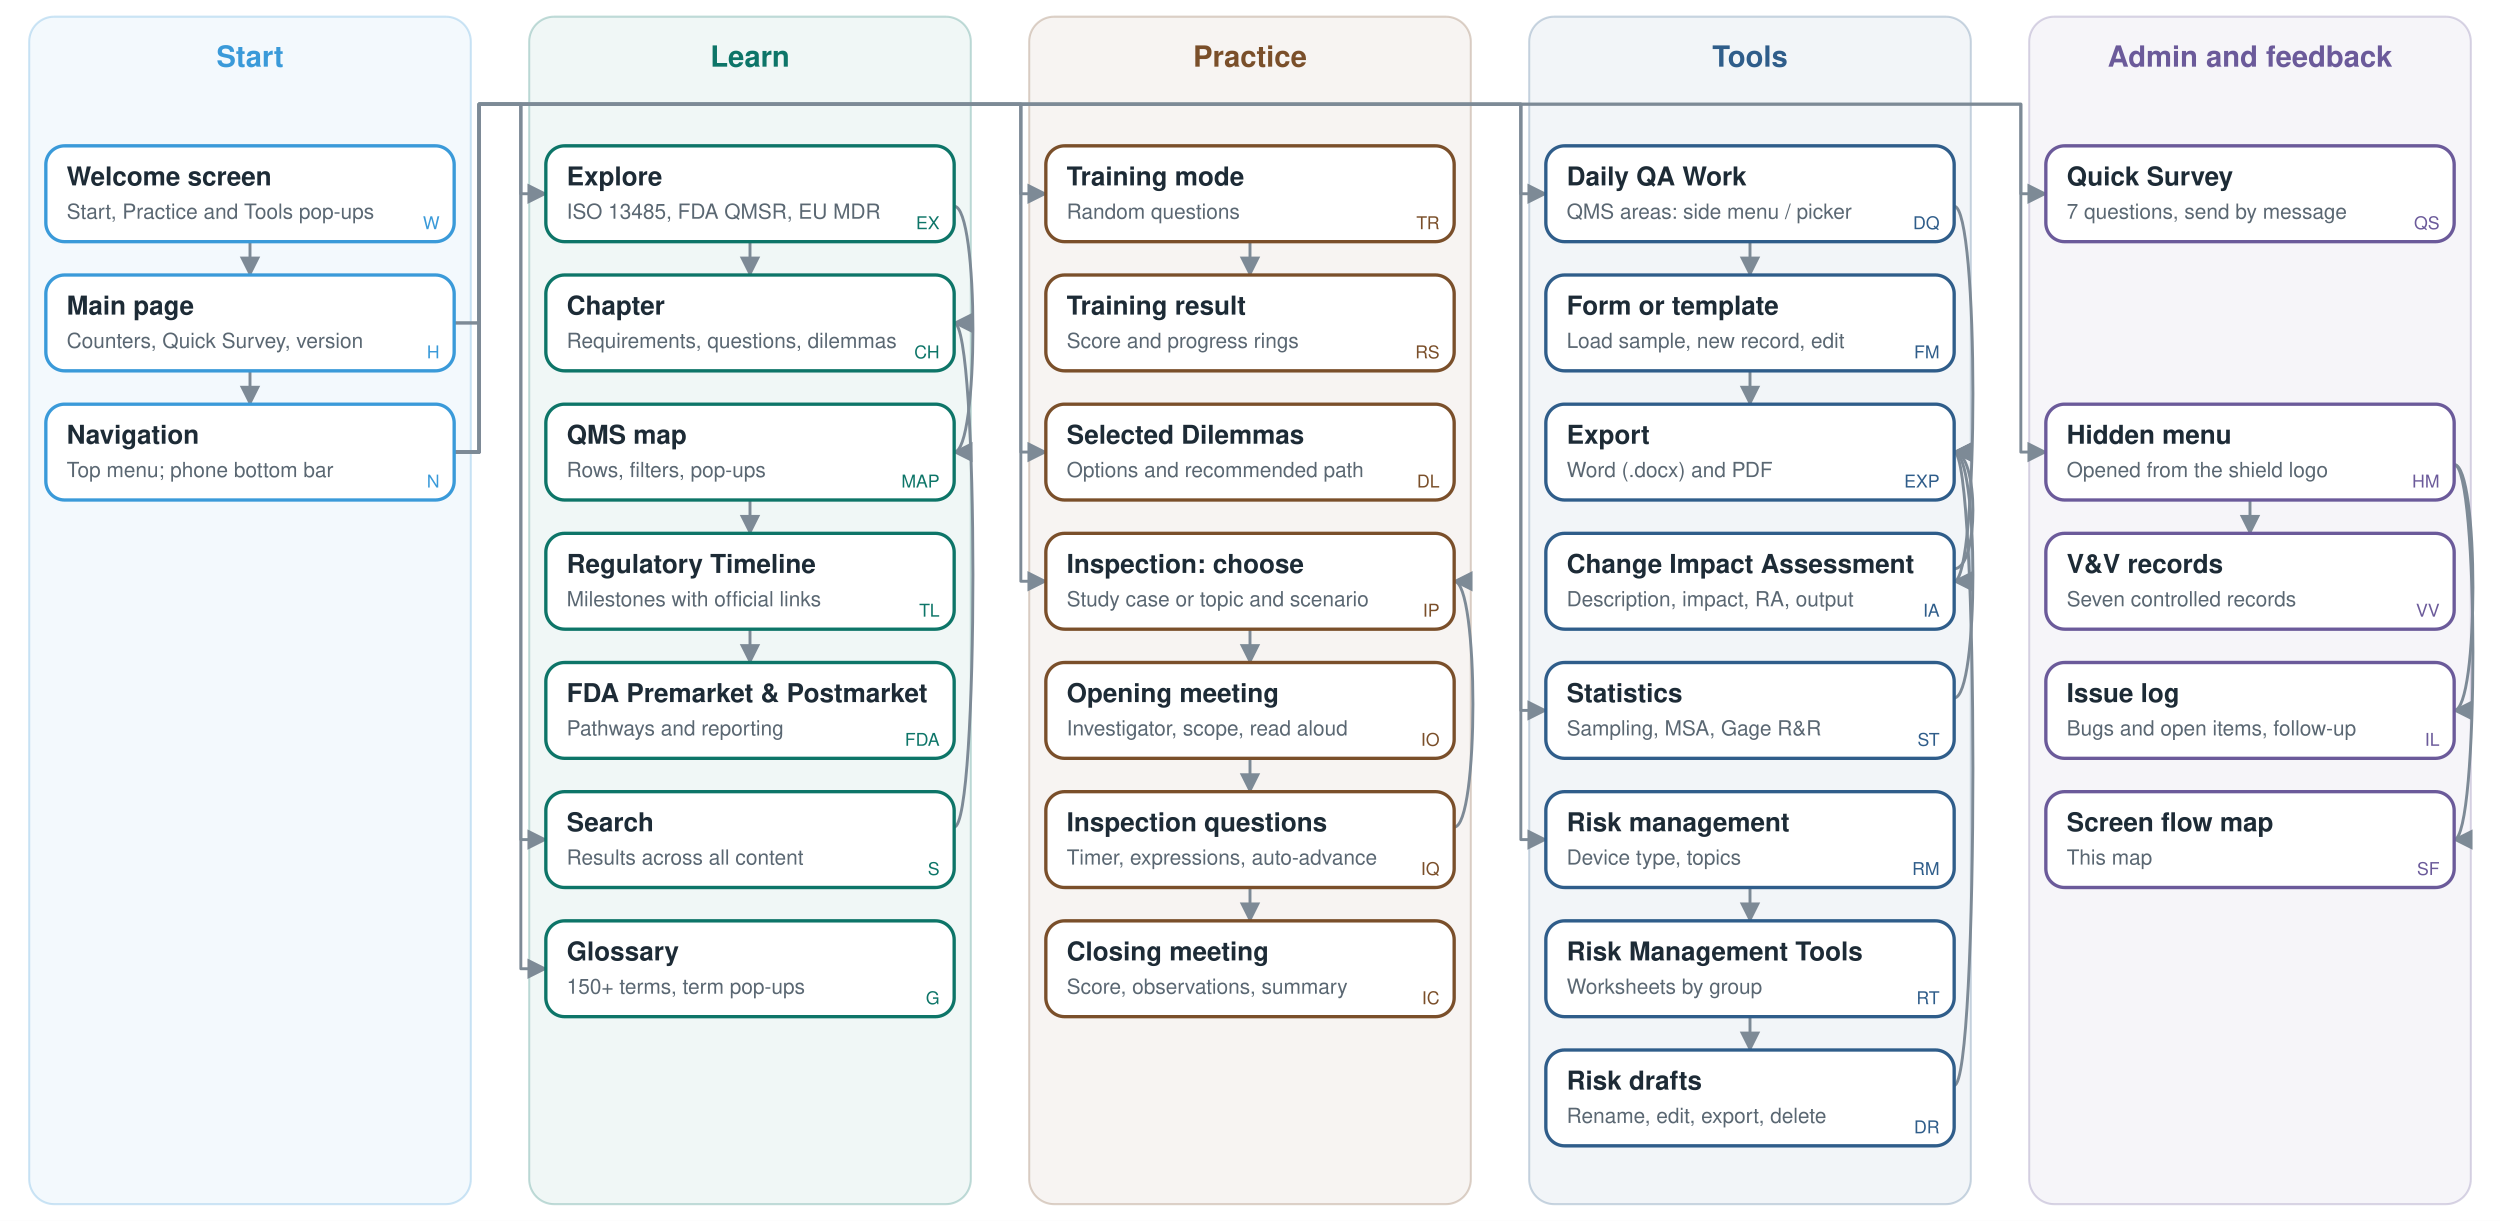
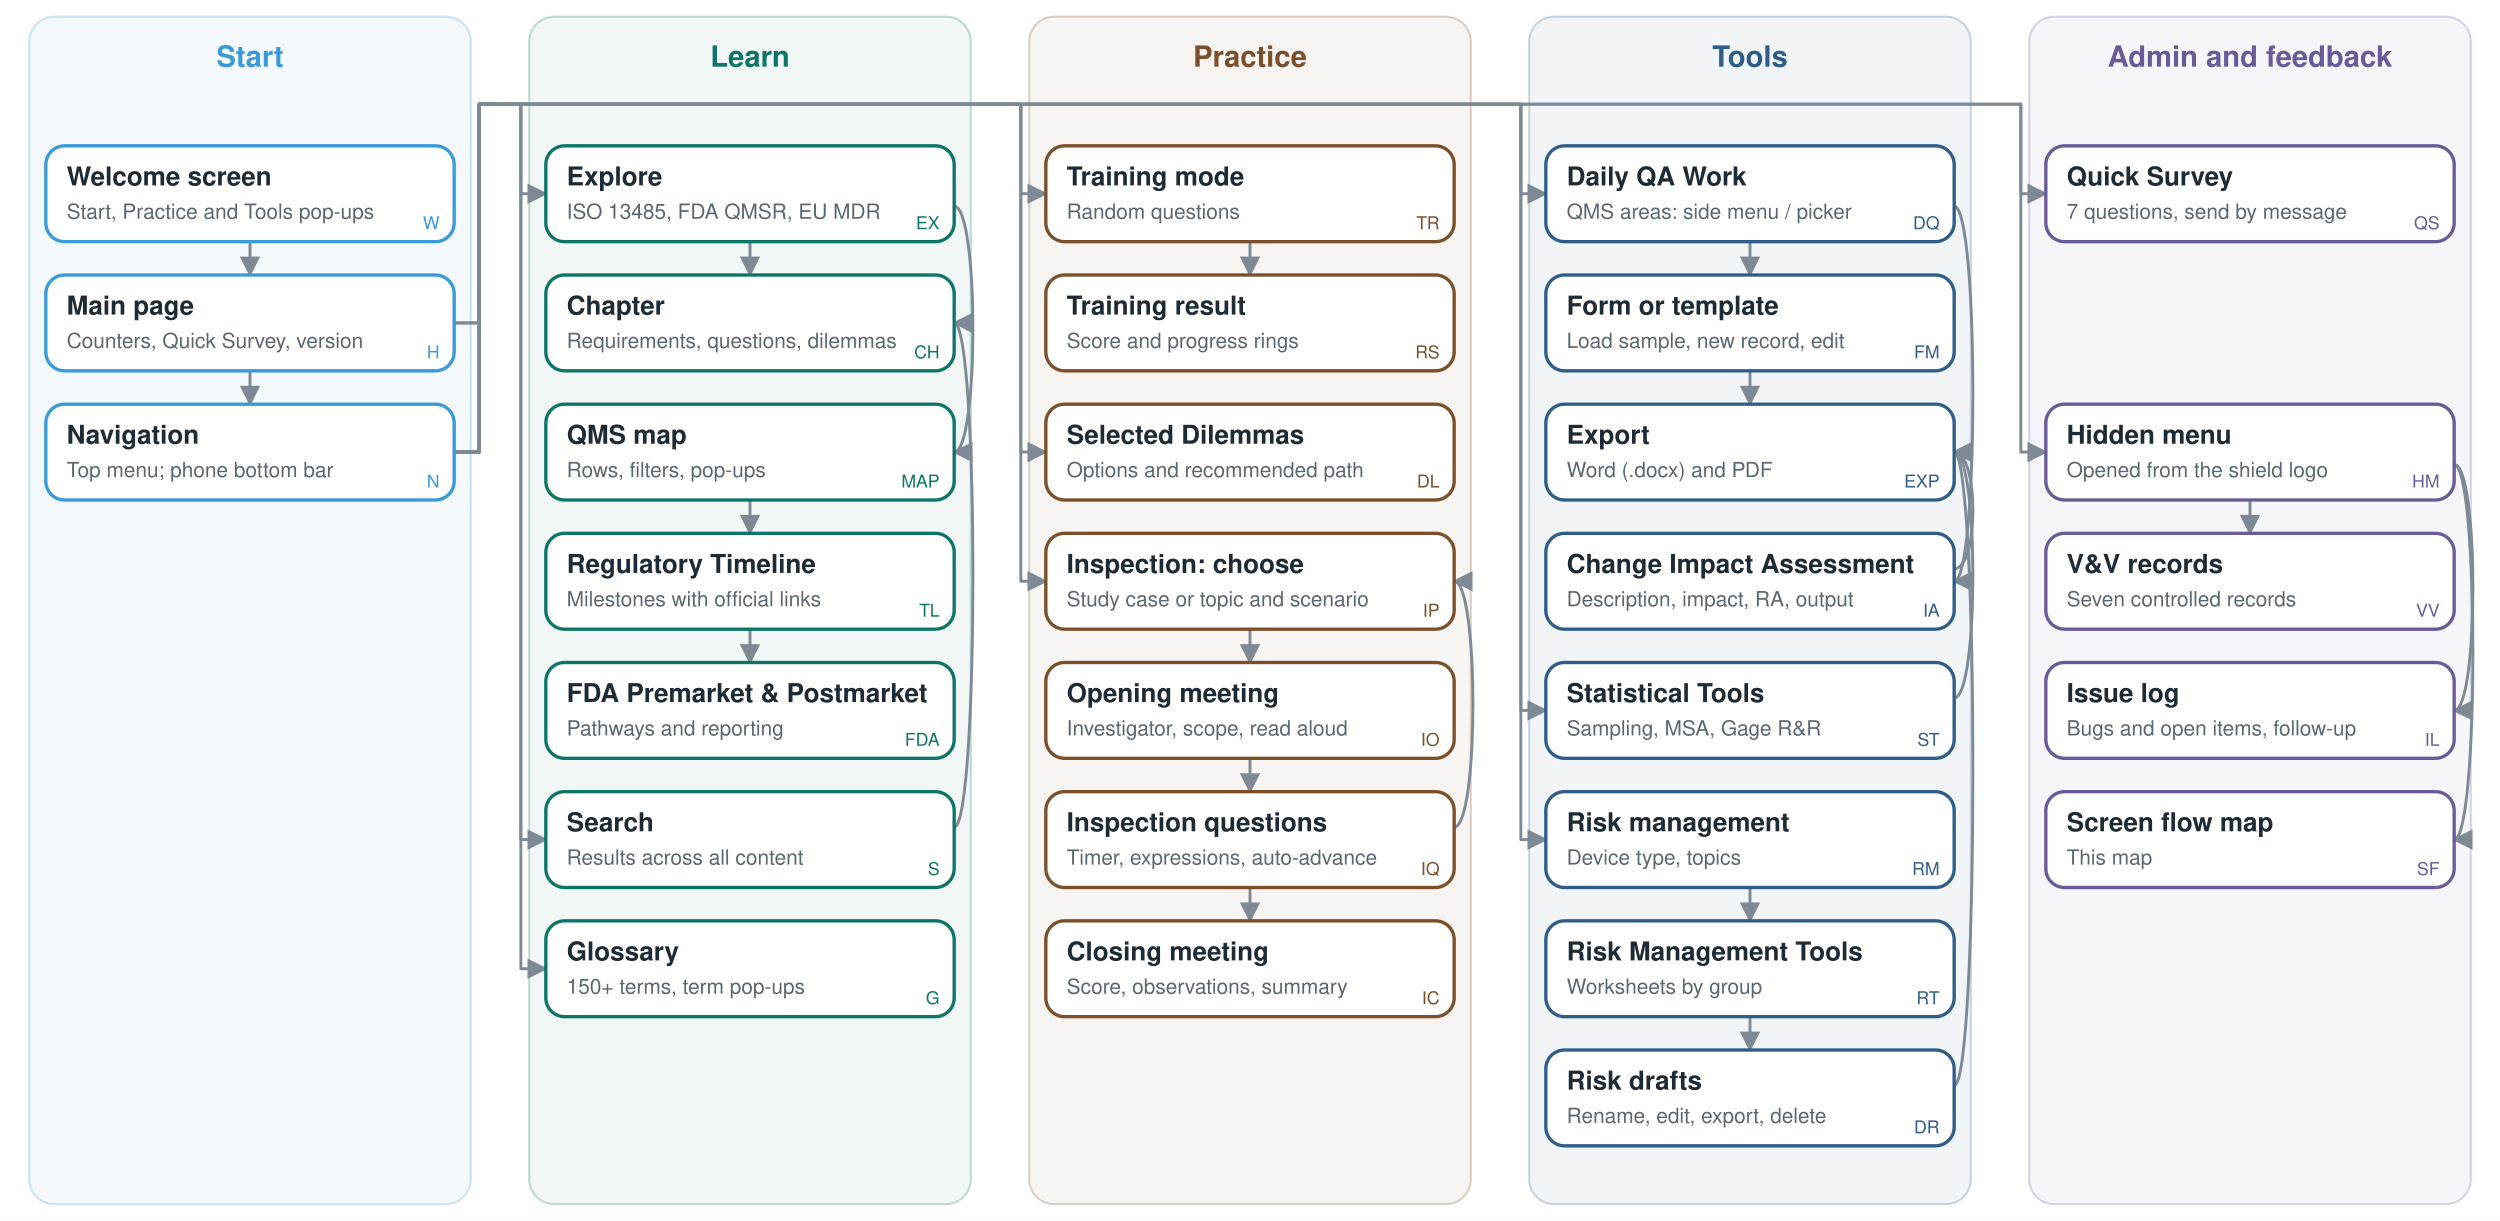
<svg xmlns="http://www.w3.org/2000/svg" viewBox="0 0 1200 586" width="1200" height="586" font-family="Helvetica, Arial, sans-serif" class="sfm">
  <defs>
    <marker id="ah" viewBox="0 0 10 10" refX="9" refY="5" markerWidth="7" markerHeight="7" orient="auto-start-reverse">
      <path d="M0 0L10 5L0 10z" fill="#7d8a96" />
    </marker>
    <marker id="ahh" viewBox="0 0 10 10" refX="9" refY="5" markerWidth="7" markerHeight="7" orient="auto-start-reverse">
      <path d="M0 0L10 5L0 10z" fill="#d1495b" />
    </marker>
  </defs>
  <rect width="1200" height="586" fill="#ffffff" />
  <rect x="14" y="8" width="212" height="570" rx="12" fill="#3a9ad9" fill-opacity=".06" stroke="#3a9ad9" stroke-opacity=".25" />
  <text x="120.0" y="32" text-anchor="middle" font-size="14" font-weight="700" fill="#3a9ad9">Start</text>
  <rect x="254" y="8" width="212" height="570" rx="12" fill="#0d7568" fill-opacity=".06" stroke="#0d7568" stroke-opacity=".25" />
  <text x="360.0" y="32" text-anchor="middle" font-size="14" font-weight="700" fill="#0d7568">Learn</text>
  <rect x="494" y="8" width="212" height="570" rx="12" fill="#7a4f2a" fill-opacity=".06" stroke="#7a4f2a" stroke-opacity=".25" />
  <text x="600.0" y="32" text-anchor="middle" font-size="14" font-weight="700" fill="#7a4f2a">Practice</text>
  <rect x="734" y="8" width="212" height="570" rx="12" fill="#2f5d8a" fill-opacity=".06" stroke="#2f5d8a" stroke-opacity=".25" />
  <text x="840.0" y="32" text-anchor="middle" font-size="14" font-weight="700" fill="#2f5d8a">Tools</text>
  <rect x="974" y="8" width="212" height="570" rx="12" fill="#6b5a9a" fill-opacity=".06" stroke="#6b5a9a" stroke-opacity=".25" />
  <text x="1080.0" y="32" text-anchor="middle" font-size="14" font-weight="700" fill="#6b5a9a">Admin and feedback</text>
  <path class="e fHF01" d="M120.0 116 L120.0 132" fill="none" stroke="#7d8a96" stroke-width="1.4" stroke-linejoin="round" marker-end="url(#ah)" />
  <path class="e fHF01" d="M120.0 178 L120.0 194" fill="none" stroke="#7d8a96" stroke-width="1.4" stroke-linejoin="round" marker-end="url(#ah)" />
  <path class="e fHF01 fHF03" d="M218 217.0 L230 217.0 L230 50 L250 50 L250 93.0 L262 93.0" fill="none" stroke="#7d8a96" stroke-width="1.4" stroke-linejoin="round" marker-end="url(#ah)" />
  <path class="e fHF01" d="M360.0 116 L360.0 132" fill="none" stroke="#7d8a96" stroke-width="1.4" stroke-linejoin="round" marker-end="url(#ah)" />
  <path class="e fHF03" d="M458 99.0 C470 99.0 470 217.0 458 217.0" fill="none" stroke="#7d8a96" stroke-width="1.4" stroke-linejoin="round" marker-end="url(#ah)" />
  <path class="e fHF03" d="M360.0 240 L360.0 256" fill="none" stroke="#7d8a96" stroke-width="1.4" stroke-linejoin="round" marker-end="url(#ah)" />
  <path class="e fHF03" d="M360.0 302 L360.0 318" fill="none" stroke="#7d8a96" stroke-width="1.4" stroke-linejoin="round" marker-end="url(#ah)" />
  <path class="e fHF02" d="M218 217.0 L230 217.0 L230 50 L250 50 L250 403.0 L262 403.0" fill="none" stroke="#7d8a96" stroke-width="1.4" stroke-linejoin="round" marker-end="url(#ah)" />
  <path class="e fHF02" d="M458 397.0 C470 397.0 470 155.0 458 155.0" fill="none" stroke="#7d8a96" stroke-width="1.4" stroke-linejoin="round" marker-end="url(#ah)" />
  <path class="e fHF02" d="M218 217.0 L230 217.0 L230 50 L250 50 L250 465.0 L262 465.0" fill="none" stroke="#7d8a96" stroke-width="1.4" stroke-linejoin="round" marker-end="url(#ah)" />
  <path class="e fHF04" d="M218 217.0 L230 217.0 L230 50 L490 50 L490 93.0 L502 93.0" fill="none" stroke="#7d8a96" stroke-width="1.4" stroke-linejoin="round" marker-end="url(#ah)" />
  <path class="e fHF04" d="M600.0 116 L600.0 132" fill="none" stroke="#7d8a96" stroke-width="1.4" stroke-linejoin="round" marker-end="url(#ah)" />
  <path class="e fHF05" d="M218 217.0 L230 217.0 L230 50 L490 50 L490 217.0 L502 217.0" fill="none" stroke="#7d8a96" stroke-width="1.4" stroke-linejoin="round" marker-end="url(#ah)" />
  <path class="e fHF06" d="M218 217.0 L230 217.0 L230 50 L490 50 L490 279.0 L502 279.0" fill="none" stroke="#7d8a96" stroke-width="1.4" stroke-linejoin="round" marker-end="url(#ah)" />
  <path class="e fHF06" d="M600.0 302 L600.0 318" fill="none" stroke="#7d8a96" stroke-width="1.4" stroke-linejoin="round" marker-end="url(#ah)" />
  <path class="e fHF06" d="M600.0 364 L600.0 380" fill="none" stroke="#7d8a96" stroke-width="1.4" stroke-linejoin="round" marker-end="url(#ah)" />
  <path class="e fHF06" d="M600.0 426 L600.0 442" fill="none" stroke="#7d8a96" stroke-width="1.4" stroke-linejoin="round" marker-end="url(#ah)" />
  <path class="e fAF01" d="M698 397.0 C710 397.0 710 279.0 698 279.0" fill="none" stroke="#7d8a96" stroke-width="1.4" stroke-linejoin="round" marker-end="url(#ah)" />
  <path class="e fHF07 fHF08" d="M218 217.0 L230 217.0 L230 50 L730 50 L730 93.0 L742 93.0" fill="none" stroke="#7d8a96" stroke-width="1.4" stroke-linejoin="round" marker-end="url(#ah)" />
  <path class="e fHF07" d="M840.0 116 L840.0 132" fill="none" stroke="#7d8a96" stroke-width="1.4" stroke-linejoin="round" marker-end="url(#ah)" />
  <path class="e fHF07" d="M840.0 178 L840.0 194" fill="none" stroke="#7d8a96" stroke-width="1.4" stroke-linejoin="round" marker-end="url(#ah)" />
  <path class="e fHF08" d="M938 99.0 C950 99.0 950 279.0 938 279.0" fill="none" stroke="#7d8a96" stroke-width="1.4" stroke-linejoin="round" marker-end="url(#ah)" />
  <path class="e fHF08" d="M938 273.0 C950 273.0 950 217.0 938 217.0" fill="none" stroke="#7d8a96" stroke-width="1.4" stroke-linejoin="round" marker-end="url(#ah)" />
  <path class="e fHF09" d="M218 217.0 L230 217.0 L230 50 L730 50 L730 341.0 L742 341.0" fill="none" stroke="#7d8a96" stroke-width="1.4" stroke-linejoin="round" marker-end="url(#ah)" />
  <path class="e fHF09" d="M938 335.0 C950 335.0 950 217.0 938 217.0" fill="none" stroke="#7d8a96" stroke-width="1.4" stroke-linejoin="round" marker-end="url(#ah)" />
  <path class="e fHF10" d="M218 217.0 L230 217.0 L230 50 L730 50 L730 403.0 L742 403.0" fill="none" stroke="#7d8a96" stroke-width="1.4" stroke-linejoin="round" marker-end="url(#ah)" />
  <path class="e fHF10" d="M840.0 426 L840.0 442" fill="none" stroke="#7d8a96" stroke-width="1.4" stroke-linejoin="round" marker-end="url(#ah)" />
  <path class="e fHF10" d="M840.0 488 L840.0 504" fill="none" stroke="#7d8a96" stroke-width="1.4" stroke-linejoin="round" marker-end="url(#ah)" />
  <path class="e fHF10" d="M938 521.0 C950 521.0 950 217.0 938 217.0" fill="none" stroke="#7d8a96" stroke-width="1.4" stroke-linejoin="round" marker-end="url(#ah)" />
  <path class="e fHF11" d="M218 155.0 L230 155.0 L230 50 L970 50 L970 93.0 L982 93.0" fill="none" stroke="#7d8a96" stroke-width="1.4" stroke-linejoin="round" marker-end="url(#ah)" />
  <path class="e fHF12" d="M218 155.0 L230 155.0 L230 50 L970 50 L970 217.0 L982 217.0" fill="none" stroke="#7d8a96" stroke-width="1.4" stroke-linejoin="round" marker-end="url(#ah)" />
  <path class="e fHF12" d="M1080.0 240 L1080.0 256" fill="none" stroke="#7d8a96" stroke-width="1.4" stroke-linejoin="round" marker-end="url(#ah)" />
  <path class="e fHF12" d="M1178 223.0 C1190 223.0 1190 341.0 1178 341.0" fill="none" stroke="#7d8a96" stroke-width="1.4" stroke-linejoin="round" marker-end="url(#ah)" />
  <path class="e fHF12" d="M1178 223.0 C1190 223.0 1190 403.0 1178 403.0" fill="none" stroke="#7d8a96" stroke-width="1.4" stroke-linejoin="round" marker-end="url(#ah)" />
  <g class="n fHF01 fAF06" data-id="W">
    <rect x="22" y="70" width="196" height="46" rx="9" fill="#ffffff" stroke="#3a9ad9" stroke-width="1.6" />
    <text x="32" y="89" font-size="12.5" font-weight="700" fill="#1d2b36">Welcome screen</text>
    <text x="32" y="105" font-size="10" fill="#5a6772">Start, Practice and Tools pop-ups</text>
    <text x="211" y="110" font-size="8.5" text-anchor="end" fill="#3a9ad9">W</text>
  </g>
  <g class="n fHF01 fHF11 fHF12 fAF06" data-id="H">
    <rect x="22" y="132" width="196" height="46" rx="9" fill="#ffffff" stroke="#3a9ad9" stroke-width="1.6" />
    <text x="32" y="151" font-size="12.5" font-weight="700" fill="#1d2b36">Main page</text>
    <text x="32" y="167" font-size="10" fill="#5a6772">Counters, Quick Survey, version</text>
    <text x="211" y="172" font-size="8.5" text-anchor="end" fill="#3a9ad9">H</text>
  </g>
  <g class="n fHF01 fHF02 fHF04 fHF05 fHF06 fHF07 fHF08 fHF09 fHF10 fAF05" data-id="N">
    <rect x="22" y="194" width="196" height="46" rx="9" fill="#ffffff" stroke="#3a9ad9" stroke-width="1.6" />
    <text x="32" y="213" font-size="12.5" font-weight="700" fill="#1d2b36">Navigation</text>
    <text x="32" y="229" font-size="10" fill="#5a6772">Top menu; phone bottom bar</text>
    <text x="211" y="234" font-size="8.5" text-anchor="end" fill="#3a9ad9">N</text>
  </g>
  <g class="n fHF01 fHF03" data-id="EX">
    <rect x="262" y="70" width="196" height="46" rx="9" fill="#ffffff" stroke="#0d7568" stroke-width="1.6" />
    <text x="272" y="89" font-size="12.5" font-weight="700" fill="#1d2b36">Explore</text>
    <text x="272" y="105" font-size="10" fill="#5a6772">ISO 13485, FDA QMSR, EU MDR</text>
    <text x="451" y="110" font-size="8.5" text-anchor="end" fill="#0d7568">EX</text>
  </g>
  <g class="n fHF01 fHF02" data-id="CH">
    <rect x="262" y="132" width="196" height="46" rx="9" fill="#ffffff" stroke="#0d7568" stroke-width="1.6" />
    <text x="272" y="151" font-size="12.5" font-weight="700" fill="#1d2b36">Chapter</text>
    <text x="272" y="167" font-size="10" fill="#5a6772">Requirements, questions, dilemmas</text>
    <text x="451" y="172" font-size="8.5" text-anchor="end" fill="#0d7568">CH</text>
  </g>
  <g class="n fHF03" data-id="MAP">
    <rect x="262" y="194" width="196" height="46" rx="9" fill="#ffffff" stroke="#0d7568" stroke-width="1.6" />
    <text x="272" y="213" font-size="12.5" font-weight="700" fill="#1d2b36">QMS map</text>
    <text x="272" y="229" font-size="10" fill="#5a6772">Rows, filters, pop-ups</text>
    <text x="451" y="234" font-size="8.5" text-anchor="end" fill="#0d7568">MAP</text>
  </g>
  <g class="n fHF03" data-id="TL">
    <rect x="262" y="256" width="196" height="46" rx="9" fill="#ffffff" stroke="#0d7568" stroke-width="1.6" />
    <text x="272" y="275" font-size="12.5" font-weight="700" fill="#1d2b36">Regulatory Timeline</text>
    <text x="272" y="291" font-size="10" fill="#5a6772">Milestones with official links</text>
    <text x="451" y="296" font-size="8.5" text-anchor="end" fill="#0d7568">TL</text>
  </g>
  <g class="n fHF03" data-id="FDA">
    <rect x="262" y="318" width="196" height="46" rx="9" fill="#ffffff" stroke="#0d7568" stroke-width="1.6" />
    <text x="272" y="337" font-size="12.5" font-weight="700" fill="#1d2b36">FDA Premarket &amp; Postmarket</text>
    <text x="272" y="353" font-size="10" fill="#5a6772">Pathways and reporting</text>
    <text x="451" y="358" font-size="8.5" text-anchor="end" fill="#0d7568">FDA</text>
  </g>
  <g class="n fHF02" data-id="S">
    <rect x="262" y="380" width="196" height="46" rx="9" fill="#ffffff" stroke="#0d7568" stroke-width="1.6" />
    <text x="272" y="399" font-size="12.5" font-weight="700" fill="#1d2b36">Search</text>
    <text x="272" y="415" font-size="10" fill="#5a6772">Results across all content</text>
    <text x="451" y="420" font-size="8.5" text-anchor="end" fill="#0d7568">S</text>
  </g>
  <g class="n fHF02" data-id="G">
    <rect x="262" y="442" width="196" height="46" rx="9" fill="#ffffff" stroke="#0d7568" stroke-width="1.6" />
    <text x="272" y="461" font-size="12.5" font-weight="700" fill="#1d2b36">Glossary</text>
    <text x="272" y="477" font-size="10" fill="#5a6772">150+ terms, term pop-ups</text>
    <text x="451" y="482" font-size="8.5" text-anchor="end" fill="#0d7568">G</text>
  </g>
  <g class="n fHF04" data-id="TR">
    <rect x="502" y="70" width="196" height="46" rx="9" fill="#ffffff" stroke="#7a4f2a" stroke-width="1.6" />
    <text x="512" y="89" font-size="12.5" font-weight="700" fill="#1d2b36">Training mode</text>
    <text x="512" y="105" font-size="10" fill="#5a6772">Random questions</text>
    <text x="691" y="110" font-size="8.5" text-anchor="end" fill="#7a4f2a">TR</text>
  </g>
  <g class="n fHF04 fAF07" data-id="RS">
    <rect x="502" y="132" width="196" height="46" rx="9" fill="#ffffff" stroke="#7a4f2a" stroke-width="1.6" />
    <text x="512" y="151" font-size="12.5" font-weight="700" fill="#1d2b36">Training result</text>
    <text x="512" y="167" font-size="10" fill="#5a6772">Score and progress rings</text>
    <text x="691" y="172" font-size="8.5" text-anchor="end" fill="#7a4f2a">RS</text>
  </g>
  <g class="n fHF05" data-id="DL">
    <rect x="502" y="194" width="196" height="46" rx="9" fill="#ffffff" stroke="#7a4f2a" stroke-width="1.6" />
    <text x="512" y="213" font-size="12.5" font-weight="700" fill="#1d2b36">Selected Dilemmas</text>
    <text x="512" y="229" font-size="10" fill="#5a6772">Options and recommended path</text>
    <text x="691" y="234" font-size="8.5" text-anchor="end" fill="#7a4f2a">DL</text>
  </g>
  <g class="n fHF06 fAF01" data-id="IP">
    <rect x="502" y="256" width="196" height="46" rx="9" fill="#ffffff" stroke="#7a4f2a" stroke-width="1.6" />
    <text x="512" y="275" font-size="12.5" font-weight="700" fill="#1d2b36">Inspection: choose</text>
    <text x="512" y="291" font-size="10" fill="#5a6772">Study case or topic and scenario</text>
    <text x="691" y="296" font-size="8.5" text-anchor="end" fill="#7a4f2a">IP</text>
  </g>
  <g class="n fHF06" data-id="IO">
    <rect x="502" y="318" width="196" height="46" rx="9" fill="#ffffff" stroke="#7a4f2a" stroke-width="1.6" />
    <text x="512" y="337" font-size="12.5" font-weight="700" fill="#1d2b36">Opening meeting</text>
    <text x="512" y="353" font-size="10" fill="#5a6772">Investigator, scope, read aloud</text>
    <text x="691" y="358" font-size="8.5" text-anchor="end" fill="#7a4f2a">IO</text>
  </g>
  <g class="n fHF06 fAF01 fAF02" data-id="IQ">
    <rect x="502" y="380" width="196" height="46" rx="9" fill="#ffffff" stroke="#7a4f2a" stroke-width="1.6" />
    <text x="512" y="399" font-size="12.5" font-weight="700" fill="#1d2b36">Inspection questions</text>
    <text x="512" y="415" font-size="10" fill="#5a6772">Timer, expressions, auto-advance</text>
    <text x="691" y="420" font-size="8.5" text-anchor="end" fill="#7a4f2a">IQ</text>
  </g>
  <g class="n fHF06" data-id="IC">
    <rect x="502" y="442" width="196" height="46" rx="9" fill="#ffffff" stroke="#7a4f2a" stroke-width="1.6" />
    <text x="512" y="461" font-size="12.5" font-weight="700" fill="#1d2b36">Closing meeting</text>
    <text x="512" y="477" font-size="10" fill="#5a6772">Score, observations, summary</text>
    <text x="691" y="482" font-size="8.5" text-anchor="end" fill="#7a4f2a">IC</text>
  </g>
  <g class="n fHF07 fHF08 fAF05" data-id="DQ">
    <rect x="742" y="70" width="196" height="46" rx="9" fill="#ffffff" stroke="#2f5d8a" stroke-width="1.6" />
    <text x="752" y="89" font-size="12.5" font-weight="700" fill="#1d2b36">Daily QA Work</text>
    <text x="752" y="105" font-size="10" fill="#5a6772">QMS areas: side menu / picker</text>
    <text x="931" y="110" font-size="8.5" text-anchor="end" fill="#2f5d8a">DQ</text>
  </g>
  <g class="n fHF07 fAF04" data-id="FM">
    <rect x="742" y="132" width="196" height="46" rx="9" fill="#ffffff" stroke="#2f5d8a" stroke-width="1.6" />
    <text x="752" y="151" font-size="12.5" font-weight="700" fill="#1d2b36">Form or template</text>
    <text x="752" y="167" font-size="10" fill="#5a6772">Load sample, new record, edit</text>
    <text x="931" y="172" font-size="8.5" text-anchor="end" fill="#2f5d8a">FM</text>
  </g>
  <g class="n fHF07 fHF08 fHF09 fHF10 fAF04" data-id="EXP">
    <rect x="742" y="194" width="196" height="46" rx="9" fill="#ffffff" stroke="#2f5d8a" stroke-width="1.6" />
    <text x="752" y="213" font-size="12.5" font-weight="700" fill="#1d2b36">Export</text>
    <text x="752" y="229" font-size="10" fill="#5a6772">Word (.docx) and PDF</text>
    <text x="931" y="234" font-size="8.5" text-anchor="end" fill="#2f5d8a">EXP</text>
  </g>
  <g class="n fHF08" data-id="IA">
    <rect x="742" y="256" width="196" height="46" rx="9" fill="#ffffff" stroke="#2f5d8a" stroke-width="1.6" />
    <text x="752" y="275" font-size="12.5" font-weight="700" fill="#1d2b36">Change Impact Assessment</text>
    <text x="752" y="291" font-size="10" fill="#5a6772">Description, impact, RA, output</text>
    <text x="931" y="296" font-size="8.5" text-anchor="end" fill="#2f5d8a">IA</text>
  </g>
  <g class="n fHF09" data-id="ST">
    <rect x="742" y="318" width="196" height="46" rx="9" fill="#ffffff" stroke="#2f5d8a" stroke-width="1.6" />
-     <text x="752" y="337" font-size="12.5" font-weight="700" fill="#1d2b36">Statistics</text>
+     <text x="752" y="337" font-size="12.5" font-weight="700" fill="#1d2b36">Statistical Tools</text>
    <text x="752" y="353" font-size="10" fill="#5a6772">Sampling, MSA, Gage R&amp;R</text>
    <text x="931" y="358" font-size="8.5" text-anchor="end" fill="#2f5d8a">ST</text>
  </g>
  <g class="n fHF10 fAF05" data-id="RM">
    <rect x="742" y="380" width="196" height="46" rx="9" fill="#ffffff" stroke="#2f5d8a" stroke-width="1.6" />
    <text x="752" y="399" font-size="12.5" font-weight="700" fill="#1d2b36">Risk management</text>
    <text x="752" y="415" font-size="10" fill="#5a6772">Device type, topics</text>
    <text x="931" y="420" font-size="8.5" text-anchor="end" fill="#2f5d8a">RM</text>
  </g>
  <g class="n fHF10" data-id="RT">
    <rect x="742" y="442" width="196" height="46" rx="9" fill="#ffffff" stroke="#2f5d8a" stroke-width="1.6" />
    <text x="752" y="461" font-size="12.5" font-weight="700" fill="#1d2b36">Risk Management Tools</text>
    <text x="752" y="477" font-size="10" fill="#5a6772">Worksheets by group</text>
    <text x="931" y="482" font-size="8.5" text-anchor="end" fill="#2f5d8a">RT</text>
  </g>
  <g class="n fHF10" data-id="DR">
    <rect x="742" y="504" width="196" height="46" rx="9" fill="#ffffff" stroke="#2f5d8a" stroke-width="1.6" />
    <text x="752" y="523" font-size="12.5" font-weight="700" fill="#1d2b36">Risk drafts</text>
    <text x="752" y="539" font-size="10" fill="#5a6772">Rename, edit, export, delete</text>
    <text x="931" y="544" font-size="8.5" text-anchor="end" fill="#2f5d8a">DR</text>
  </g>
  <g class="n fHF11 fAF03" data-id="QS">
    <rect x="982" y="70" width="196" height="46" rx="9" fill="#ffffff" stroke="#6b5a9a" stroke-width="1.6" />
    <text x="992" y="89" font-size="12.5" font-weight="700" fill="#1d2b36">Quick Survey</text>
    <text x="992" y="105" font-size="10" fill="#5a6772">7 questions, send by message</text>
    <text x="1171" y="110" font-size="8.5" text-anchor="end" fill="#6b5a9a">QS</text>
  </g>
  <g class="n fHF12" data-id="HM">
    <rect x="982" y="194" width="196" height="46" rx="9" fill="#ffffff" stroke="#6b5a9a" stroke-width="1.6" />
    <text x="992" y="213" font-size="12.5" font-weight="700" fill="#1d2b36">Hidden menu</text>
    <text x="992" y="229" font-size="10" fill="#5a6772">Opened from the shield logo</text>
    <text x="1171" y="234" font-size="8.5" text-anchor="end" fill="#6b5a9a">HM</text>
  </g>
  <g class="n fHF12" data-id="VV">
    <rect x="982" y="256" width="196" height="46" rx="9" fill="#ffffff" stroke="#6b5a9a" stroke-width="1.6" />
    <text x="992" y="275" font-size="12.5" font-weight="700" fill="#1d2b36">V&amp;V records</text>
    <text x="992" y="291" font-size="10" fill="#5a6772">Seven controlled records</text>
    <text x="1171" y="296" font-size="8.5" text-anchor="end" fill="#6b5a9a">VV</text>
  </g>
  <g class="n fHF12" data-id="IL">
    <rect x="982" y="318" width="196" height="46" rx="9" fill="#ffffff" stroke="#6b5a9a" stroke-width="1.6" />
    <text x="992" y="337" font-size="12.5" font-weight="700" fill="#1d2b36">Issue log</text>
    <text x="992" y="353" font-size="10" fill="#5a6772">Bugs and open items, follow-up</text>
    <text x="1171" y="358" font-size="8.5" text-anchor="end" fill="#6b5a9a">IL</text>
  </g>
  <g class="n fHF12" data-id="SF">
    <rect x="982" y="380" width="196" height="46" rx="9" fill="#ffffff" stroke="#6b5a9a" stroke-width="1.6" />
    <text x="992" y="399" font-size="12.5" font-weight="700" fill="#1d2b36">Screen flow map</text>
    <text x="992" y="415" font-size="10" fill="#5a6772">This map</text>
    <text x="1171" y="420" font-size="8.5" text-anchor="end" fill="#6b5a9a">SF</text>
  </g>
  <style>.hl .e{opacity:.18}.hl .n{opacity:.35}.hl .e.on{opacity:1;stroke:#d1495b;stroke-width:3;marker-end:url(#ahh)}.hl .n.on{opacity:1}.hl .n.on rect{stroke:#d1495b;stroke-width:3}</style>
</svg>
